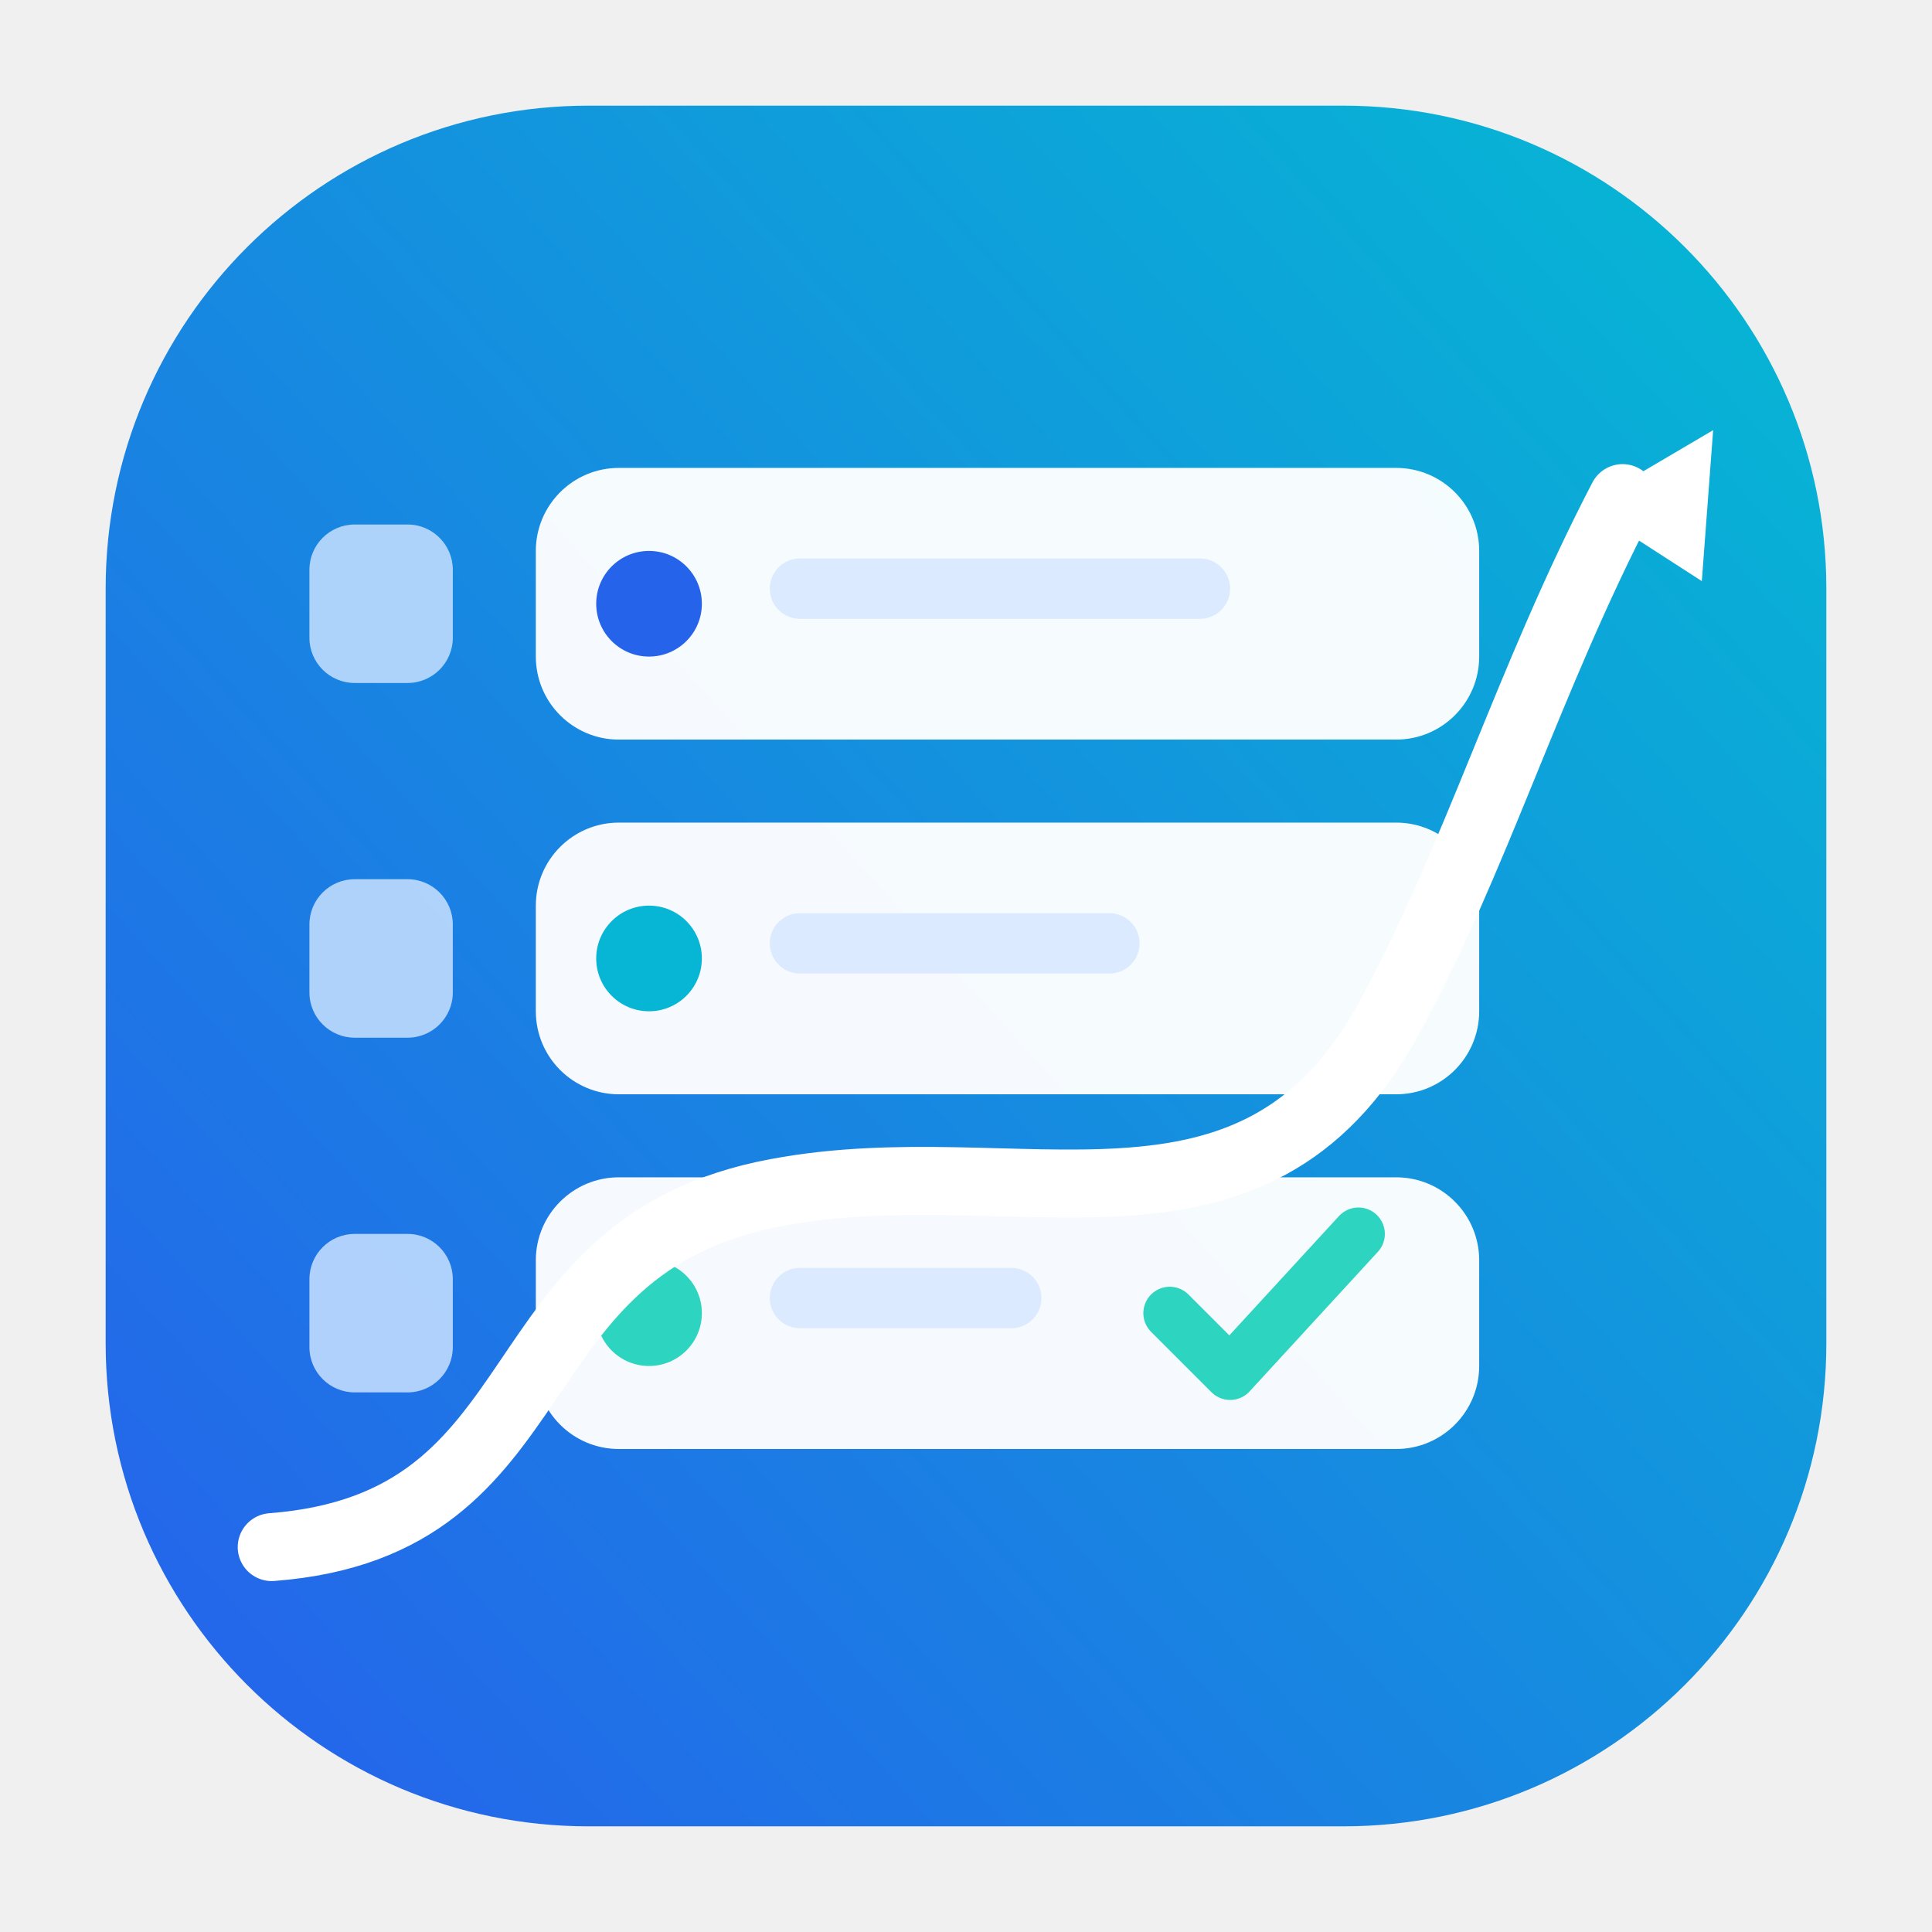
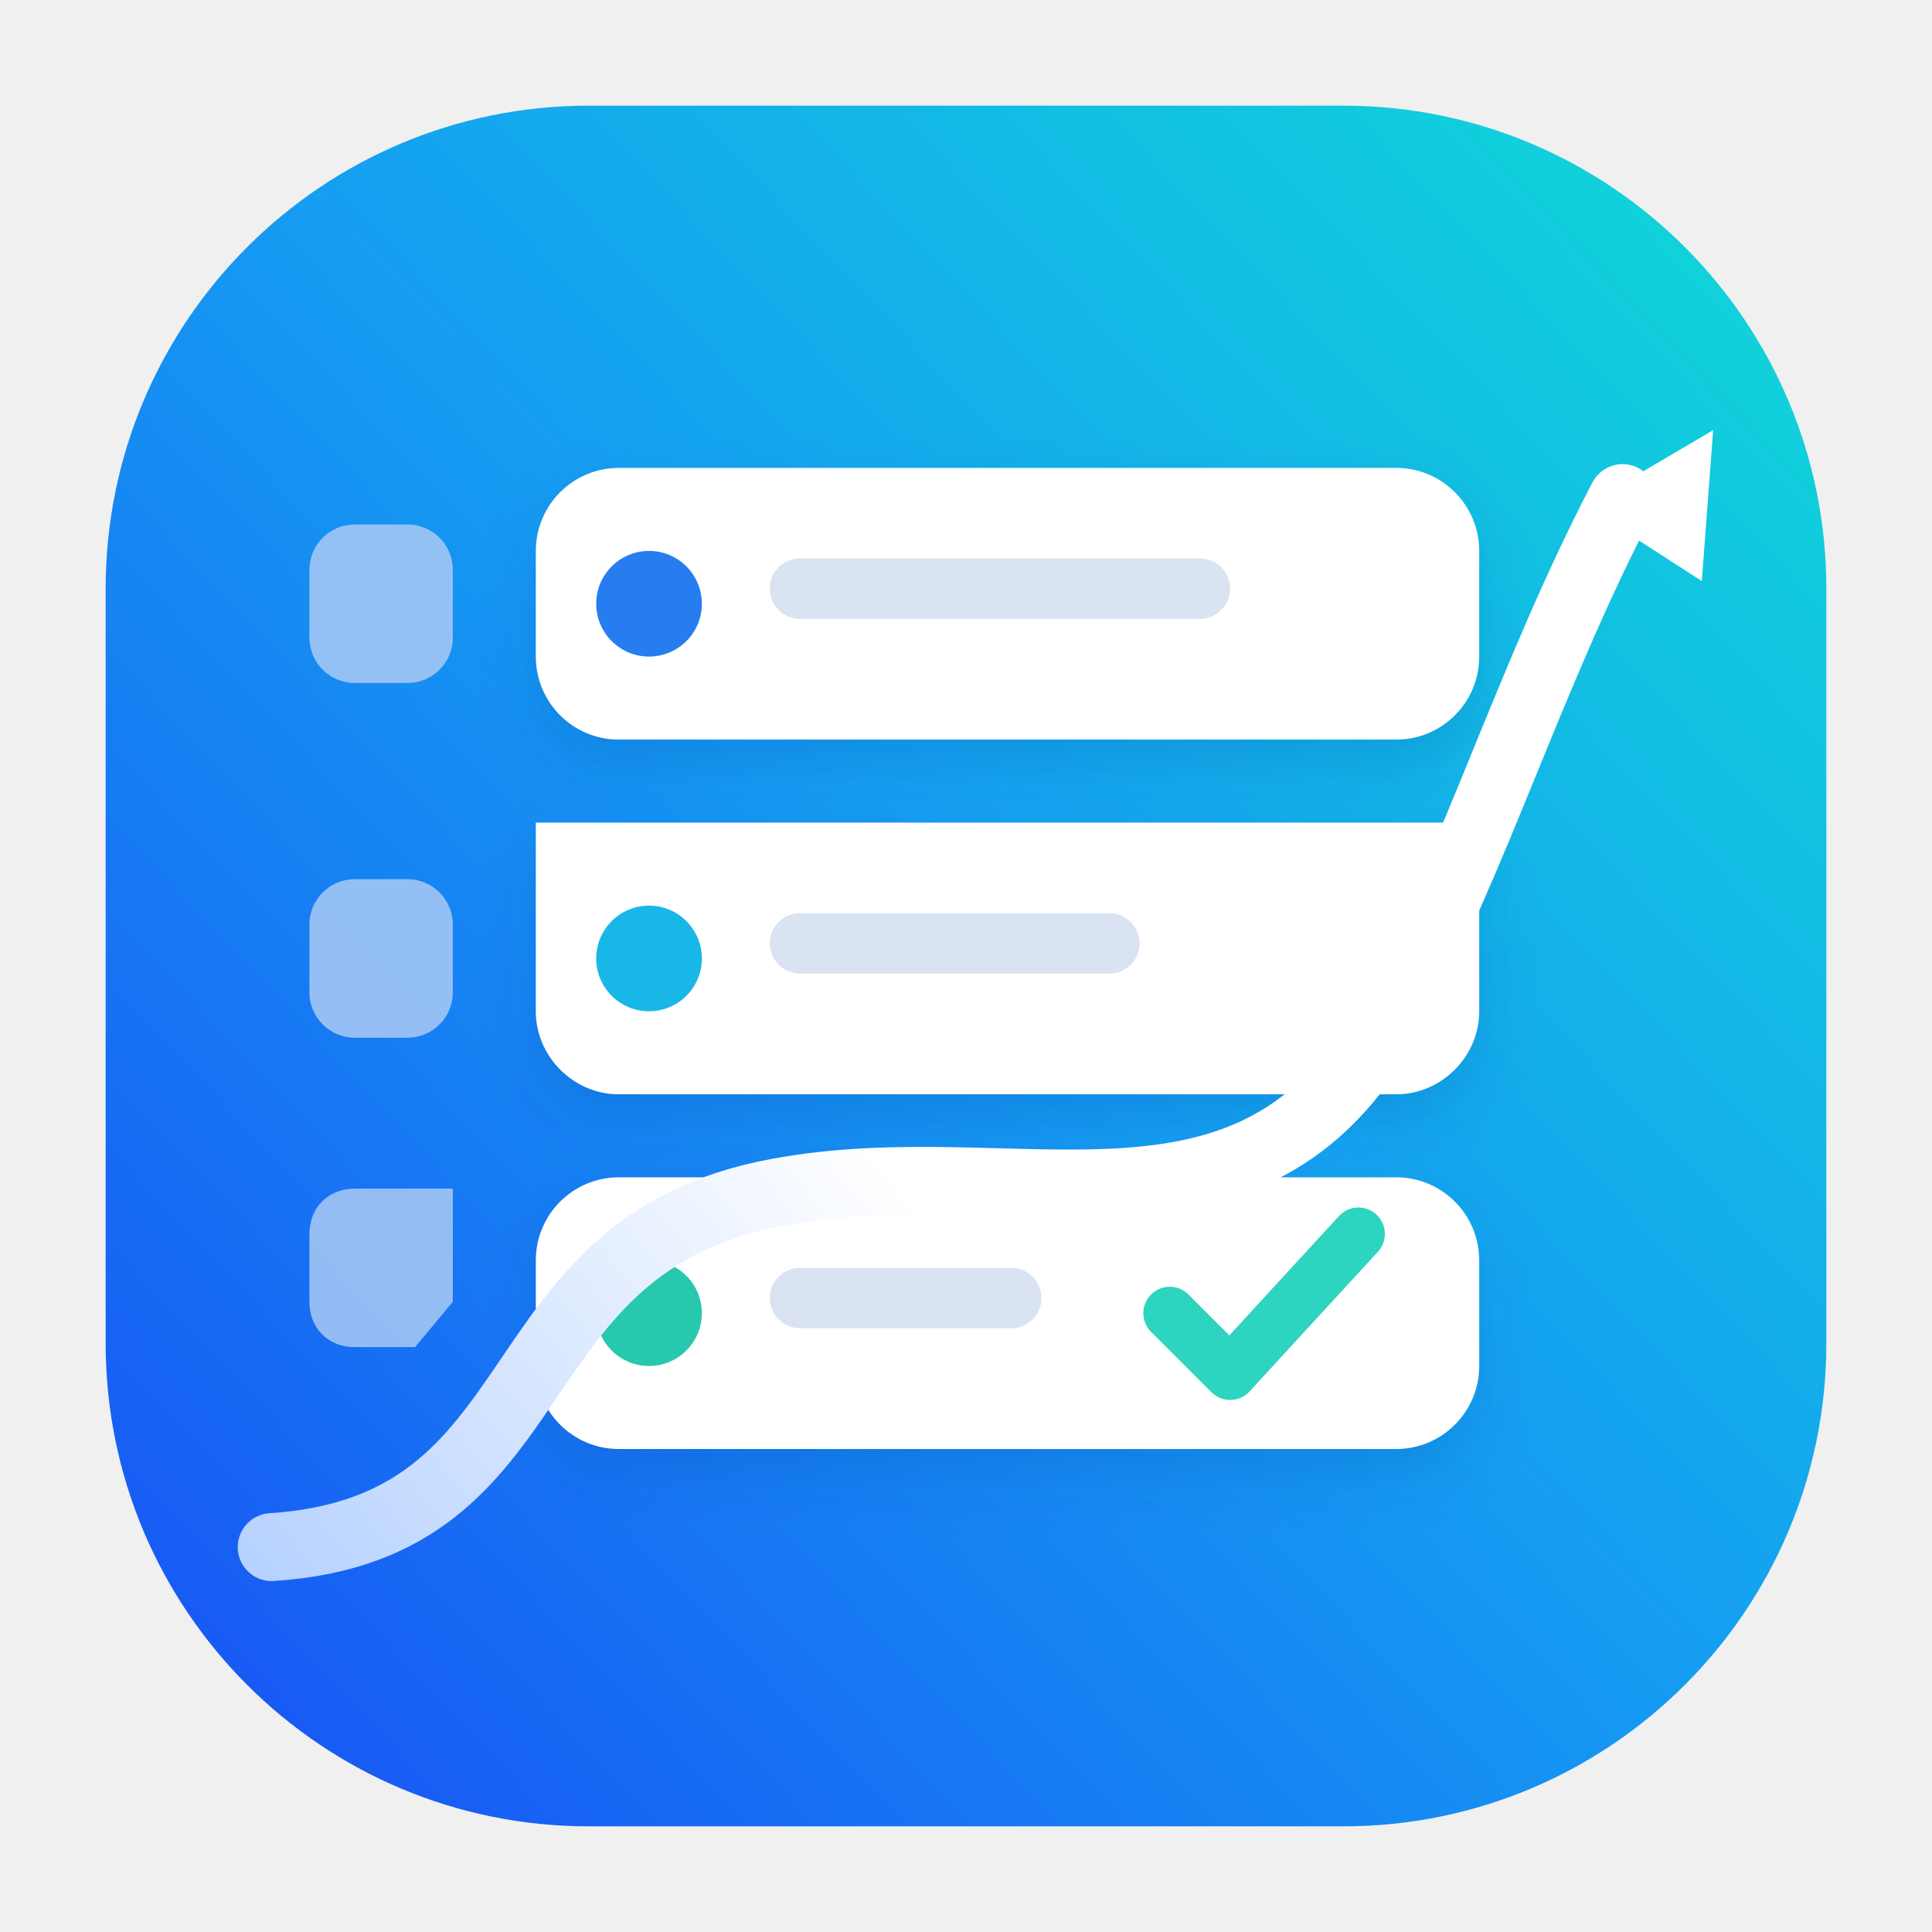
<svg xmlns="http://www.w3.org/2000/svg" viewBox="0 0 512 512" role="img" aria-labelledby="title desc">
  <defs>
-     <linearGradient id="workpulse-gradient" x1="34" y1="452" x2="470" y2="60" gradientUnits="userSpaceOnUse">
-       <stop stop-color="#2563EB" />
-       <stop offset="1" stop-color="#06B6D4" />
+     <linearGradient id="workpulse-gradient" x1="40" y1="460" x2="472" y2="52" gradientUnits="userSpaceOnUse">
+       <stop stop-color="#1854f4" />
+       <stop offset=".52" stop-color="#159df2" />
+       <stop offset="1" stop-color="#10d7d8" />
    </linearGradient>
+     <linearGradient id="workpulse-route" x1="76" y1="424" x2="434" y2="126" gradientUnits="userSpaceOnUse">
+       <stop stop-color="#b7d2ff" />
+       <stop offset=".42" stop-color="#fff" />
+       <stop offset="1" stop-color="#fff" />
+     </linearGradient>
+     <filter id="workpulse-card-shadow" x="-20%" y="-20%" width="140%" height="150%">
+       <feDropShadow dx="0" dy="7" stdDeviation="7" flood-color="#174ea6" flood-opacity=".18" />
+     </filter>
  </defs>
  <rect x="28" y="28" width="456" height="456" rx="128" fill="url(#workpulse-gradient)" />
-   <g fill="#fff" opacity=".96">
+   <g fill="#fff" filter="url(#workpulse-card-shadow)">
    <rect x="142" y="124" width="250" height="72" rx="22" />
-     <rect x="142" y="218" width="250" height="72" rx="22" />
+     <path d="M142 218h250v50c0 12-10 22-22 22H164c-12 0-22-10-22-22z" />
    <rect x="142" y="312" width="250" height="72" rx="22" />
  </g>
-   <g fill="#bfdbfe" opacity=".9">
+   <g fill="#a8c9f4" opacity=".86">
    <rect x="82" y="139" width="38" height="42" rx="12" />
    <rect x="82" y="233" width="38" height="42" rx="12" />
-     <rect x="82" y="327" width="38" height="42" rx="12" />
+     <path d="M82 327c0-7 5-12 12-12h26v30l-10 12H94c-7 0-12-5-12-12z" />
  </g>
-   <g fill="#2563EB">
-     <circle cx="172" cy="160" r="14" />
-     <circle cx="172" cy="254" r="14" fill="#06B6D4" />
-   </g>
-   <circle cx="172" cy="348" r="14" fill="#2dd4bf" />
-   <g fill="#dbeafe">
+   <circle cx="172" cy="160" r="14" fill="#277df0" />
+   <circle cx="172" cy="254" r="14" fill="#18b7e8" />
+   <circle cx="172" cy="348" r="14" fill="#28c8af" />
+   <g fill="#d9e3f1">
    <rect x="204" y="148" width="122" height="16" rx="8" />
    <rect x="204" y="242" width="98" height="16" rx="8" />
    <rect x="204" y="336" width="72" height="16" rx="8" />
  </g>
-   <path d="M72 410 C150 404 130 330 206 316 C270 304 332 336 368 270 C391 228 405 180 430 132" fill="none" stroke="#fff" stroke-linecap="round" stroke-linejoin="round" stroke-width="18" />
+   <path d="M72 410C149 405 130 330 206 316c64-12 126 20 162-46 23-42 37-90 62-138" fill="none" stroke="url(#workpulse-route)" stroke-linecap="round" stroke-linejoin="round" stroke-width="18" />
  <path d="m420 134 34-20-3 40z" fill="#fff" />
  <path d="m310 348 16 16 34-37" fill="none" stroke="#2dd4bf" stroke-linecap="round" stroke-linejoin="round" stroke-width="14" />
</svg>
